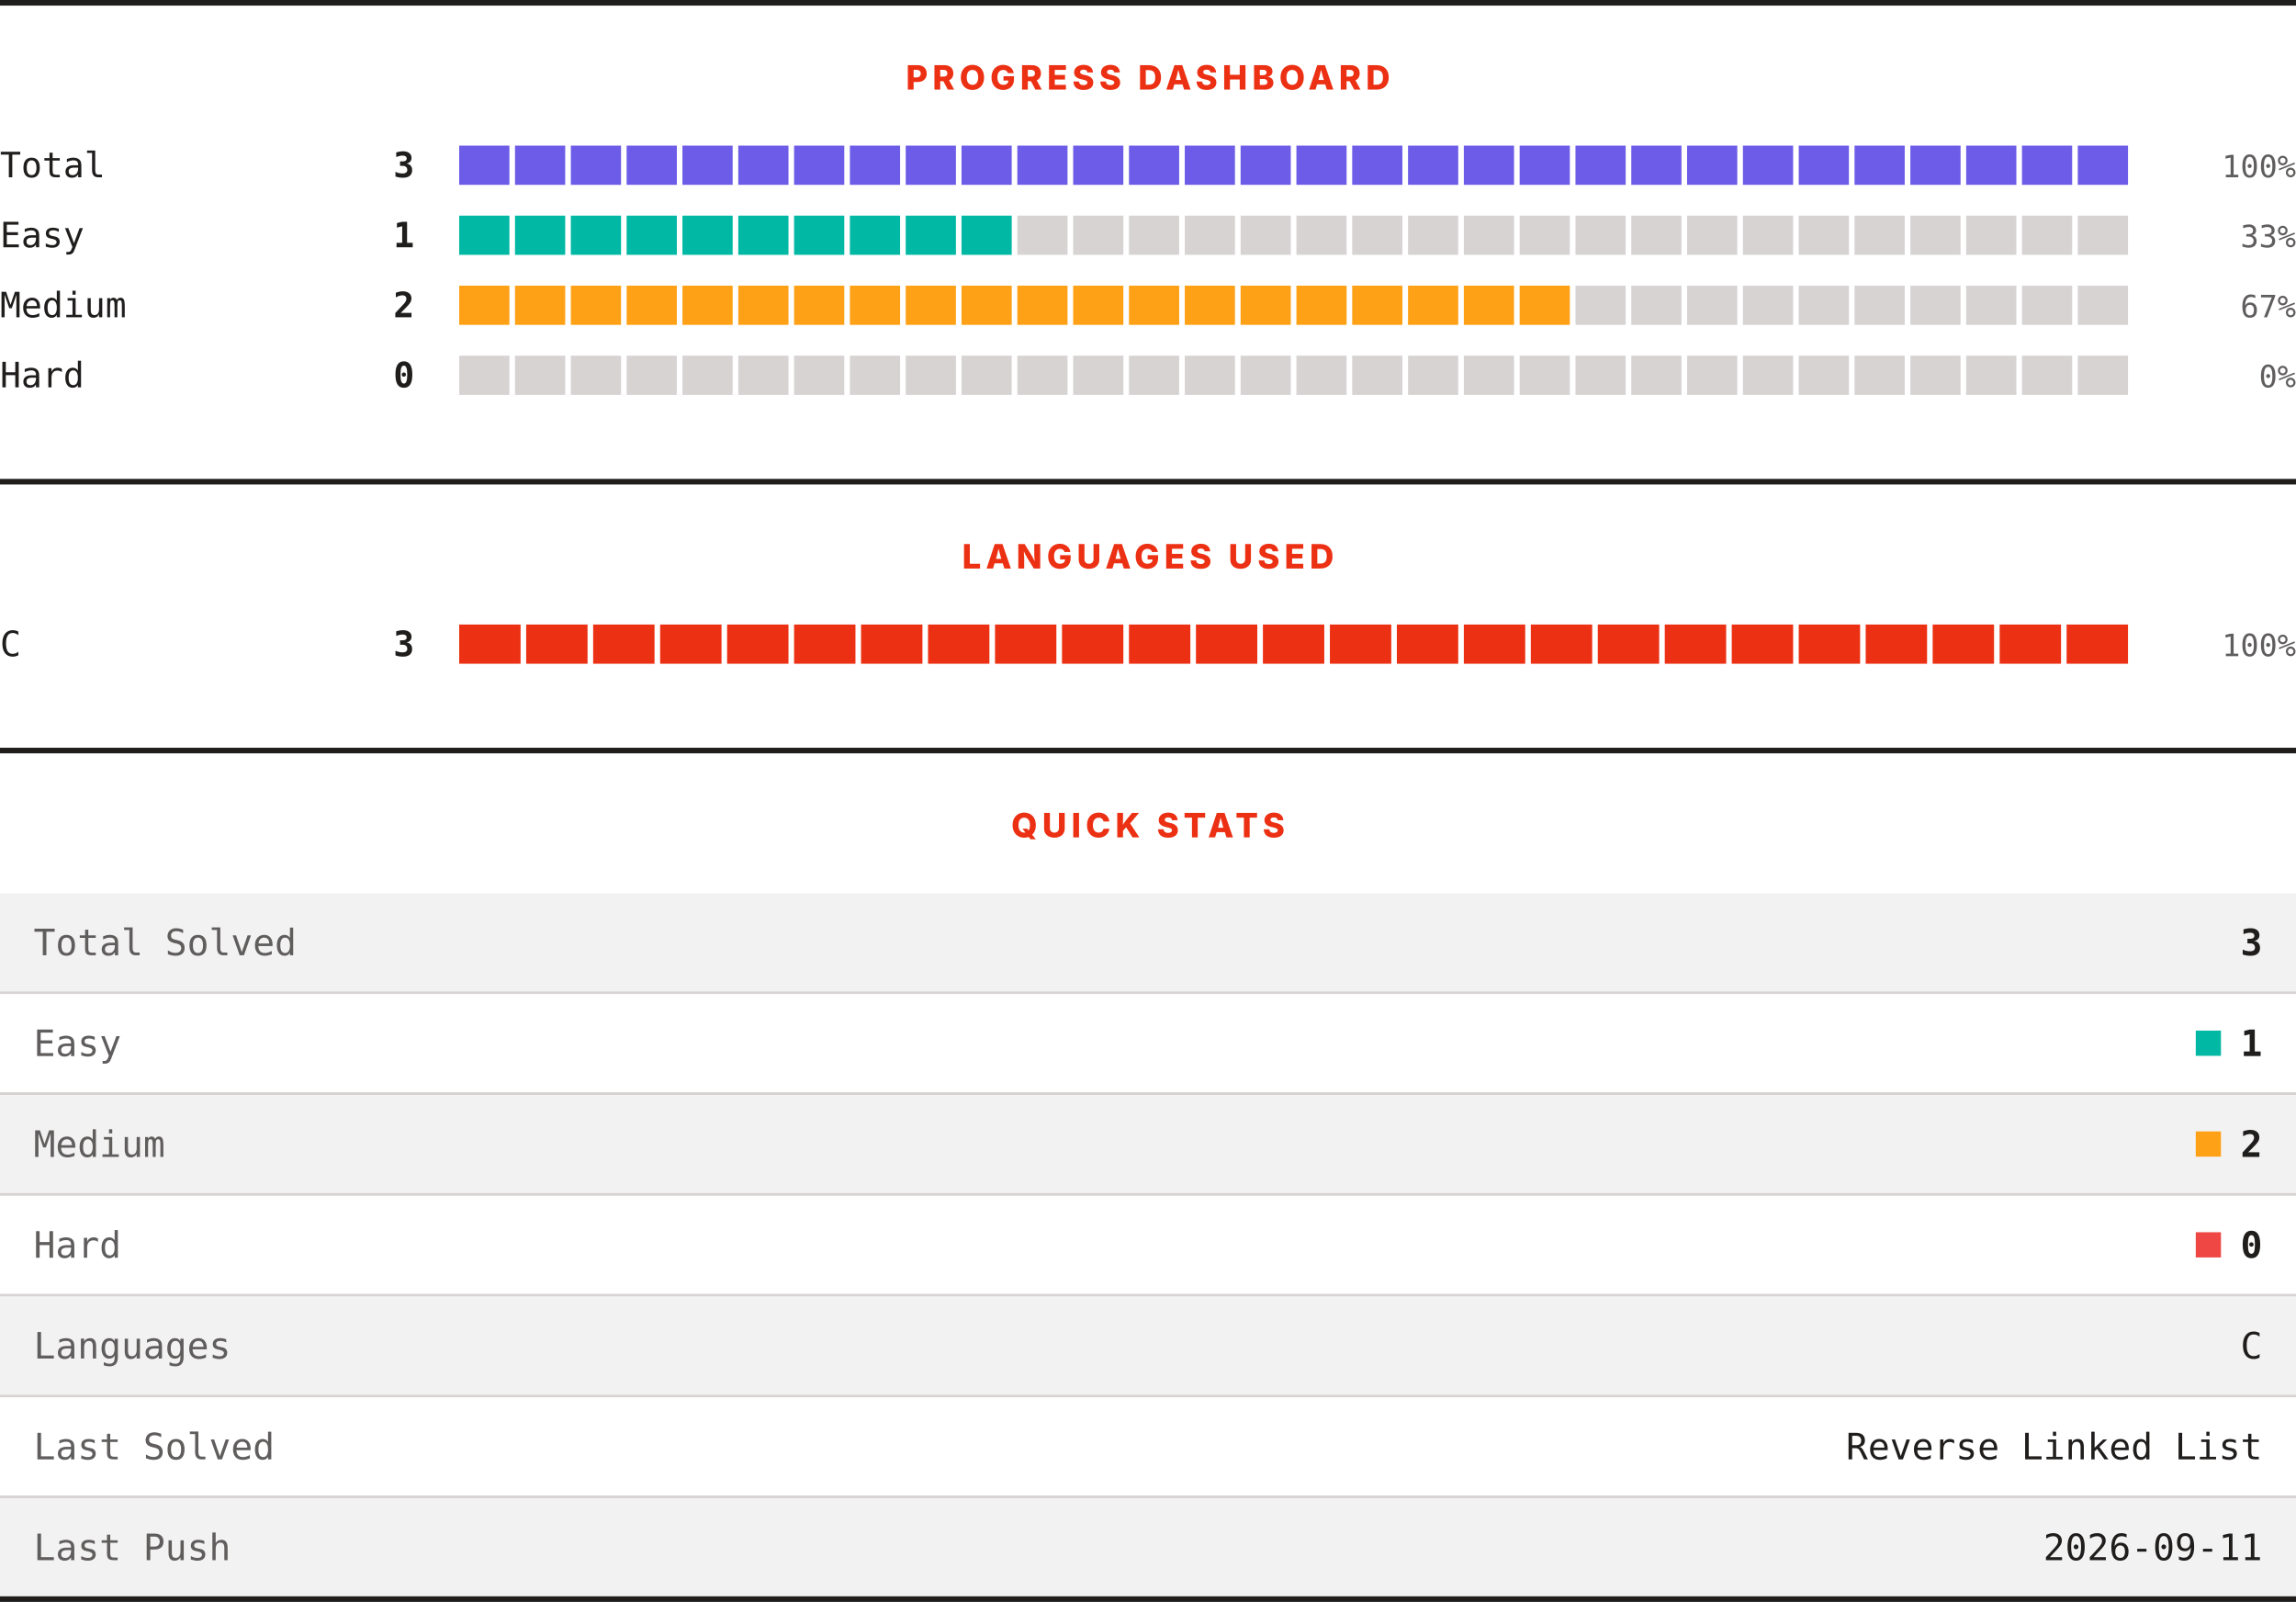
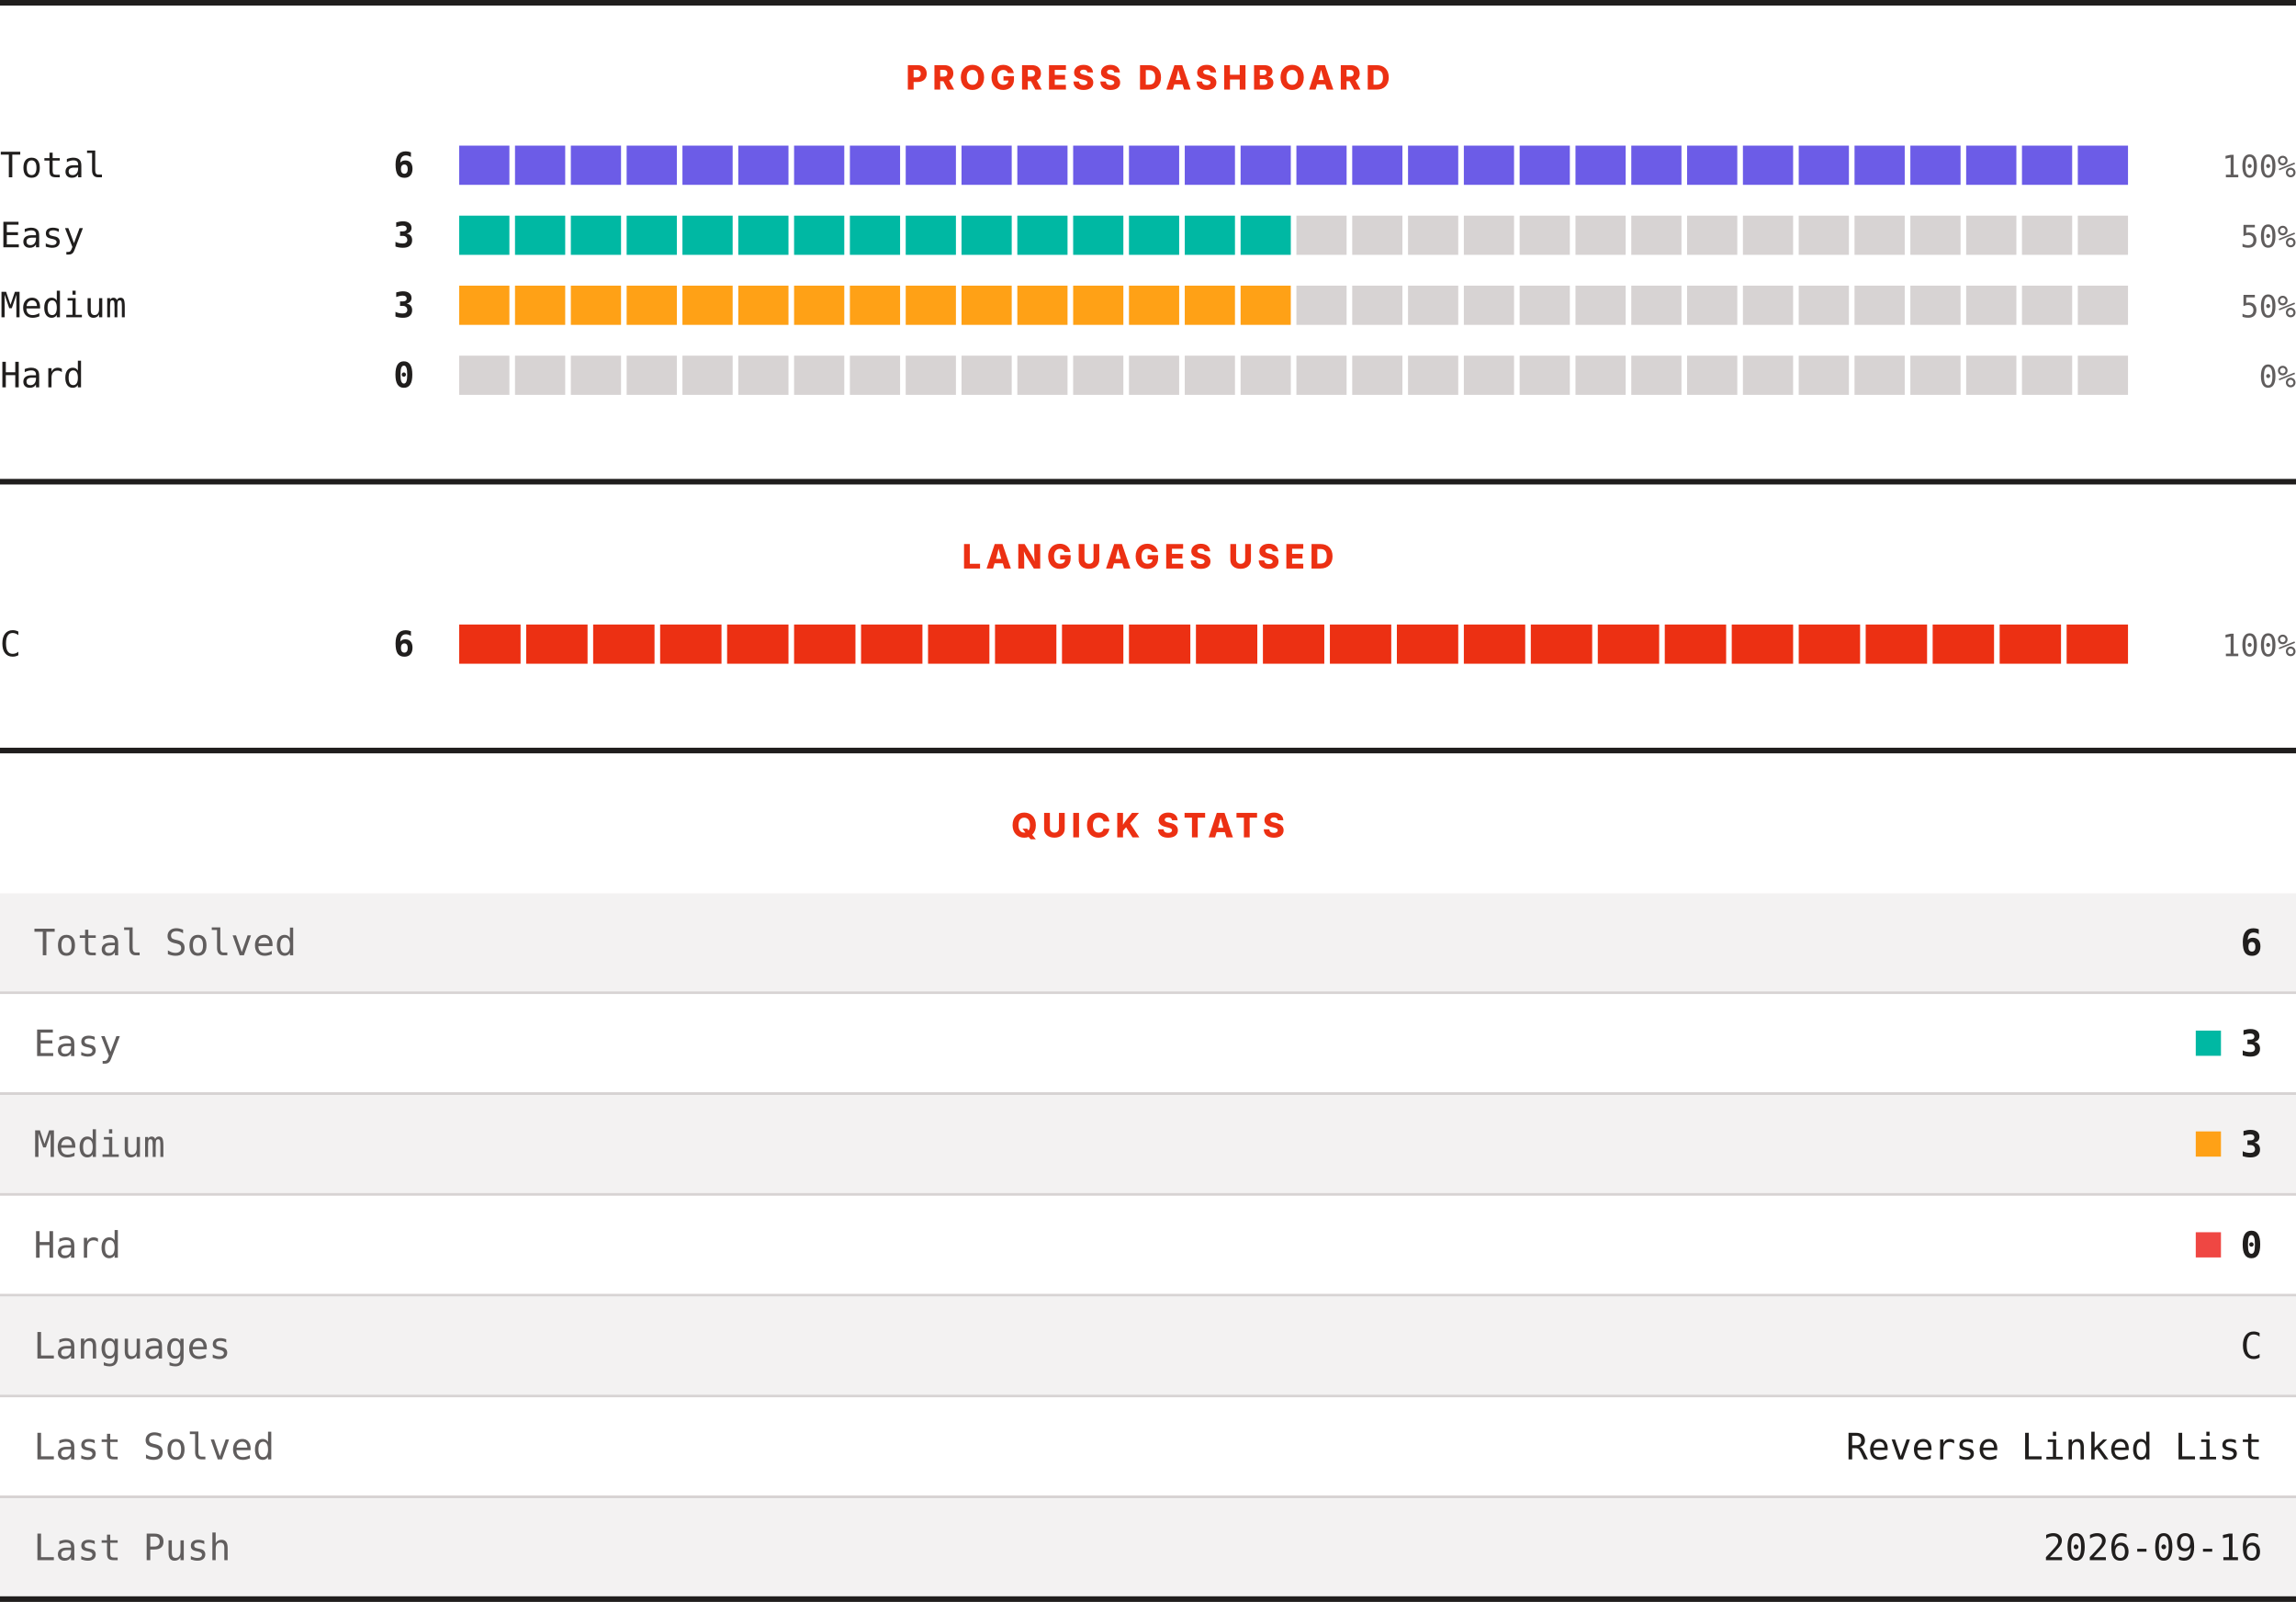
<svg xmlns="http://www.w3.org/2000/svg" width="820" height="572" viewBox="0 0 820 572" role="img" aria-label="LeetCode progress, languages and quick stats">
  <rect width="820" height="572" fill="#ffffff" />
  <rect x="0" y="0" width="820" height="2" fill="#201e1d" />
  <text x="410" y="32" text-anchor="middle" font-family="Archivo, system-ui, -apple-system, Segoe UI, sans-serif" font-size="12" font-weight="800" letter-spacing="1.68" fill="#ec3013">PROGRESS DASHBOARD</text>
  <text x="0" y="63.3" font-family="ui-monospace, SFMono-Regular, Menlo, Consolas, monospace" font-size="12.5" fill="#201e1d">Total</text>
-   <text x="148" y="63.3" text-anchor="end" font-family="ui-monospace, SFMono-Regular, Menlo, Consolas, monospace" font-size="12.5" font-weight="700" fill="#201e1d">3</text>
+   <text x="148" y="63.3" text-anchor="end" font-family="ui-monospace, SFMono-Regular, Menlo, Consolas, monospace" font-size="12.5" font-weight="700" fill="#201e1d">6</text>
  <rect x="164.00" y="52" width="17.93" height="14" fill="#6c5ce7" />
  <rect x="183.93" y="52" width="17.93" height="14" fill="#6c5ce7" />
  <rect x="203.87" y="52" width="17.93" height="14" fill="#6c5ce7" />
  <rect x="223.80" y="52" width="17.93" height="14" fill="#6c5ce7" />
  <rect x="243.73" y="52" width="17.93" height="14" fill="#6c5ce7" />
  <rect x="263.67" y="52" width="17.93" height="14" fill="#6c5ce7" />
  <rect x="283.60" y="52" width="17.93" height="14" fill="#6c5ce7" />
  <rect x="303.53" y="52" width="17.93" height="14" fill="#6c5ce7" />
  <rect x="323.47" y="52" width="17.93" height="14" fill="#6c5ce7" />
  <rect x="343.40" y="52" width="17.93" height="14" fill="#6c5ce7" />
  <rect x="363.33" y="52" width="17.93" height="14" fill="#6c5ce7" />
  <rect x="383.27" y="52" width="17.93" height="14" fill="#6c5ce7" />
  <rect x="403.20" y="52" width="17.93" height="14" fill="#6c5ce7" />
  <rect x="423.13" y="52" width="17.93" height="14" fill="#6c5ce7" />
  <rect x="443.07" y="52" width="17.93" height="14" fill="#6c5ce7" />
  <rect x="463.00" y="52" width="17.93" height="14" fill="#6c5ce7" />
  <rect x="482.93" y="52" width="17.93" height="14" fill="#6c5ce7" />
  <rect x="502.87" y="52" width="17.93" height="14" fill="#6c5ce7" />
  <rect x="522.80" y="52" width="17.93" height="14" fill="#6c5ce7" />
  <rect x="542.73" y="52" width="17.93" height="14" fill="#6c5ce7" />
  <rect x="562.67" y="52" width="17.93" height="14" fill="#6c5ce7" />
  <rect x="582.60" y="52" width="17.93" height="14" fill="#6c5ce7" />
  <rect x="602.53" y="52" width="17.93" height="14" fill="#6c5ce7" />
  <rect x="622.47" y="52" width="17.93" height="14" fill="#6c5ce7" />
  <rect x="642.40" y="52" width="17.93" height="14" fill="#6c5ce7" />
  <rect x="662.33" y="52" width="17.93" height="14" fill="#6c5ce7" />
  <rect x="682.27" y="52" width="17.93" height="14" fill="#6c5ce7" />
  <rect x="702.20" y="52" width="17.93" height="14" fill="#6c5ce7" />
  <rect x="722.13" y="52" width="17.93" height="14" fill="#6c5ce7" />
  <rect x="742.07" y="52" width="17.93" height="14" fill="#6c5ce7" />
  <text x="820" y="63.3" text-anchor="end" font-family="ui-monospace, SFMono-Regular, Menlo, Consolas, monospace" font-size="11" fill="#605d5d">100%</text>
  <text x="0" y="88.3" font-family="ui-monospace, SFMono-Regular, Menlo, Consolas, monospace" font-size="12.5" fill="#201e1d">Easy</text>
-   <text x="148" y="88.3" text-anchor="end" font-family="ui-monospace, SFMono-Regular, Menlo, Consolas, monospace" font-size="12.5" font-weight="700" fill="#201e1d">1</text>
+   <text x="148" y="88.3" text-anchor="end" font-family="ui-monospace, SFMono-Regular, Menlo, Consolas, monospace" font-size="12.5" font-weight="700" fill="#201e1d">3</text>
  <rect x="164.00" y="77" width="17.93" height="14" fill="#00b8a3" />
  <rect x="183.93" y="77" width="17.93" height="14" fill="#00b8a3" />
  <rect x="203.87" y="77" width="17.93" height="14" fill="#00b8a3" />
  <rect x="223.80" y="77" width="17.93" height="14" fill="#00b8a3" />
  <rect x="243.73" y="77" width="17.93" height="14" fill="#00b8a3" />
  <rect x="263.67" y="77" width="17.93" height="14" fill="#00b8a3" />
  <rect x="283.60" y="77" width="17.93" height="14" fill="#00b8a3" />
  <rect x="303.53" y="77" width="17.93" height="14" fill="#00b8a3" />
  <rect x="323.47" y="77" width="17.93" height="14" fill="#00b8a3" />
  <rect x="343.40" y="77" width="17.93" height="14" fill="#00b8a3" />
-   <rect x="363.33" y="77" width="17.93" height="14" fill="#d7d3d3" />
-   <rect x="383.27" y="77" width="17.93" height="14" fill="#d7d3d3" />
-   <rect x="403.20" y="77" width="17.93" height="14" fill="#d7d3d3" />
-   <rect x="423.13" y="77" width="17.93" height="14" fill="#d7d3d3" />
-   <rect x="443.07" y="77" width="17.93" height="14" fill="#d7d3d3" />
+   <rect x="363.33" y="77" width="17.93" height="14" fill="#00b8a3" />
+   <rect x="383.27" y="77" width="17.93" height="14" fill="#00b8a3" />
+   <rect x="403.20" y="77" width="17.93" height="14" fill="#00b8a3" />
+   <rect x="423.13" y="77" width="17.93" height="14" fill="#00b8a3" />
+   <rect x="443.07" y="77" width="17.93" height="14" fill="#00b8a3" />
  <rect x="463.00" y="77" width="17.93" height="14" fill="#d7d3d3" />
  <rect x="482.93" y="77" width="17.93" height="14" fill="#d7d3d3" />
  <rect x="502.87" y="77" width="17.93" height="14" fill="#d7d3d3" />
  <rect x="522.80" y="77" width="17.93" height="14" fill="#d7d3d3" />
  <rect x="542.73" y="77" width="17.93" height="14" fill="#d7d3d3" />
  <rect x="562.67" y="77" width="17.93" height="14" fill="#d7d3d3" />
  <rect x="582.60" y="77" width="17.93" height="14" fill="#d7d3d3" />
  <rect x="602.53" y="77" width="17.93" height="14" fill="#d7d3d3" />
  <rect x="622.47" y="77" width="17.93" height="14" fill="#d7d3d3" />
  <rect x="642.40" y="77" width="17.93" height="14" fill="#d7d3d3" />
  <rect x="662.33" y="77" width="17.93" height="14" fill="#d7d3d3" />
  <rect x="682.27" y="77" width="17.93" height="14" fill="#d7d3d3" />
  <rect x="702.20" y="77" width="17.93" height="14" fill="#d7d3d3" />
  <rect x="722.13" y="77" width="17.93" height="14" fill="#d7d3d3" />
  <rect x="742.07" y="77" width="17.93" height="14" fill="#d7d3d3" />
-   <text x="820" y="88.3" text-anchor="end" font-family="ui-monospace, SFMono-Regular, Menlo, Consolas, monospace" font-size="11" fill="#605d5d">33%</text>
+   <text x="820" y="88.3" text-anchor="end" font-family="ui-monospace, SFMono-Regular, Menlo, Consolas, monospace" font-size="11" fill="#605d5d">50%</text>
  <text x="0" y="113.3" font-family="ui-monospace, SFMono-Regular, Menlo, Consolas, monospace" font-size="12.5" fill="#201e1d">Medium</text>
-   <text x="148" y="113.3" text-anchor="end" font-family="ui-monospace, SFMono-Regular, Menlo, Consolas, monospace" font-size="12.5" font-weight="700" fill="#201e1d">2</text>
+   <text x="148" y="113.3" text-anchor="end" font-family="ui-monospace, SFMono-Regular, Menlo, Consolas, monospace" font-size="12.5" font-weight="700" fill="#201e1d">3</text>
  <rect x="164.00" y="102" width="17.93" height="14" fill="#ffa116" />
  <rect x="183.93" y="102" width="17.93" height="14" fill="#ffa116" />
  <rect x="203.87" y="102" width="17.93" height="14" fill="#ffa116" />
  <rect x="223.80" y="102" width="17.93" height="14" fill="#ffa116" />
  <rect x="243.73" y="102" width="17.93" height="14" fill="#ffa116" />
  <rect x="263.67" y="102" width="17.93" height="14" fill="#ffa116" />
  <rect x="283.60" y="102" width="17.93" height="14" fill="#ffa116" />
  <rect x="303.53" y="102" width="17.93" height="14" fill="#ffa116" />
  <rect x="323.47" y="102" width="17.93" height="14" fill="#ffa116" />
  <rect x="343.40" y="102" width="17.93" height="14" fill="#ffa116" />
  <rect x="363.33" y="102" width="17.93" height="14" fill="#ffa116" />
  <rect x="383.27" y="102" width="17.93" height="14" fill="#ffa116" />
  <rect x="403.20" y="102" width="17.93" height="14" fill="#ffa116" />
  <rect x="423.13" y="102" width="17.93" height="14" fill="#ffa116" />
  <rect x="443.07" y="102" width="17.93" height="14" fill="#ffa116" />
-   <rect x="463.00" y="102" width="17.93" height="14" fill="#ffa116" />
-   <rect x="482.93" y="102" width="17.93" height="14" fill="#ffa116" />
-   <rect x="502.87" y="102" width="17.93" height="14" fill="#ffa116" />
-   <rect x="522.80" y="102" width="17.93" height="14" fill="#ffa116" />
-   <rect x="542.73" y="102" width="17.93" height="14" fill="#ffa116" />
+   <rect x="463.00" y="102" width="17.93" height="14" fill="#d7d3d3" />
+   <rect x="482.93" y="102" width="17.93" height="14" fill="#d7d3d3" />
+   <rect x="502.87" y="102" width="17.93" height="14" fill="#d7d3d3" />
+   <rect x="522.80" y="102" width="17.93" height="14" fill="#d7d3d3" />
+   <rect x="542.73" y="102" width="17.93" height="14" fill="#d7d3d3" />
  <rect x="562.67" y="102" width="17.93" height="14" fill="#d7d3d3" />
  <rect x="582.60" y="102" width="17.93" height="14" fill="#d7d3d3" />
  <rect x="602.53" y="102" width="17.93" height="14" fill="#d7d3d3" />
  <rect x="622.47" y="102" width="17.93" height="14" fill="#d7d3d3" />
  <rect x="642.40" y="102" width="17.93" height="14" fill="#d7d3d3" />
  <rect x="662.33" y="102" width="17.93" height="14" fill="#d7d3d3" />
  <rect x="682.27" y="102" width="17.93" height="14" fill="#d7d3d3" />
  <rect x="702.20" y="102" width="17.93" height="14" fill="#d7d3d3" />
  <rect x="722.13" y="102" width="17.93" height="14" fill="#d7d3d3" />
  <rect x="742.07" y="102" width="17.93" height="14" fill="#d7d3d3" />
-   <text x="820" y="113.3" text-anchor="end" font-family="ui-monospace, SFMono-Regular, Menlo, Consolas, monospace" font-size="11" fill="#605d5d">67%</text>
+   <text x="820" y="113.3" text-anchor="end" font-family="ui-monospace, SFMono-Regular, Menlo, Consolas, monospace" font-size="11" fill="#605d5d">50%</text>
  <text x="0" y="138.3" font-family="ui-monospace, SFMono-Regular, Menlo, Consolas, monospace" font-size="12.5" fill="#201e1d">Hard</text>
  <text x="148" y="138.3" text-anchor="end" font-family="ui-monospace, SFMono-Regular, Menlo, Consolas, monospace" font-size="12.5" font-weight="700" fill="#201e1d">0</text>
  <rect x="164.00" y="127" width="17.93" height="14" fill="#d7d3d3" />
  <rect x="183.93" y="127" width="17.93" height="14" fill="#d7d3d3" />
  <rect x="203.87" y="127" width="17.93" height="14" fill="#d7d3d3" />
  <rect x="223.80" y="127" width="17.93" height="14" fill="#d7d3d3" />
  <rect x="243.73" y="127" width="17.93" height="14" fill="#d7d3d3" />
  <rect x="263.67" y="127" width="17.93" height="14" fill="#d7d3d3" />
  <rect x="283.60" y="127" width="17.93" height="14" fill="#d7d3d3" />
  <rect x="303.53" y="127" width="17.93" height="14" fill="#d7d3d3" />
  <rect x="323.47" y="127" width="17.93" height="14" fill="#d7d3d3" />
  <rect x="343.40" y="127" width="17.93" height="14" fill="#d7d3d3" />
  <rect x="363.33" y="127" width="17.93" height="14" fill="#d7d3d3" />
  <rect x="383.27" y="127" width="17.93" height="14" fill="#d7d3d3" />
  <rect x="403.20" y="127" width="17.93" height="14" fill="#d7d3d3" />
  <rect x="423.13" y="127" width="17.93" height="14" fill="#d7d3d3" />
  <rect x="443.07" y="127" width="17.93" height="14" fill="#d7d3d3" />
  <rect x="463.00" y="127" width="17.93" height="14" fill="#d7d3d3" />
  <rect x="482.93" y="127" width="17.93" height="14" fill="#d7d3d3" />
  <rect x="502.87" y="127" width="17.93" height="14" fill="#d7d3d3" />
  <rect x="522.80" y="127" width="17.93" height="14" fill="#d7d3d3" />
  <rect x="542.73" y="127" width="17.93" height="14" fill="#d7d3d3" />
  <rect x="562.67" y="127" width="17.93" height="14" fill="#d7d3d3" />
  <rect x="582.60" y="127" width="17.93" height="14" fill="#d7d3d3" />
  <rect x="602.53" y="127" width="17.93" height="14" fill="#d7d3d3" />
  <rect x="622.47" y="127" width="17.93" height="14" fill="#d7d3d3" />
  <rect x="642.40" y="127" width="17.93" height="14" fill="#d7d3d3" />
  <rect x="662.33" y="127" width="17.93" height="14" fill="#d7d3d3" />
  <rect x="682.27" y="127" width="17.93" height="14" fill="#d7d3d3" />
  <rect x="702.20" y="127" width="17.93" height="14" fill="#d7d3d3" />
  <rect x="722.13" y="127" width="17.93" height="14" fill="#d7d3d3" />
  <rect x="742.07" y="127" width="17.93" height="14" fill="#d7d3d3" />
  <text x="820" y="138.3" text-anchor="end" font-family="ui-monospace, SFMono-Regular, Menlo, Consolas, monospace" font-size="11" fill="#605d5d">0%</text>
  <rect x="0" y="171" width="820" height="2" fill="#201e1d" />
  <text x="410" y="203" text-anchor="middle" font-family="Archivo, system-ui, -apple-system, Segoe UI, sans-serif" font-size="12" font-weight="800" letter-spacing="1.68" fill="#ec3013">LANGUAGES USED</text>
  <text x="0" y="234.3" font-family="ui-monospace, SFMono-Regular, Menlo, Consolas, monospace" font-size="12.5" fill="#201e1d">C</text>
-   <text x="148" y="234.3" text-anchor="end" font-family="ui-monospace, SFMono-Regular, Menlo, Consolas, monospace" font-size="12.5" font-weight="700" fill="#201e1d">3</text>
+   <text x="148" y="234.3" text-anchor="end" font-family="ui-monospace, SFMono-Regular, Menlo, Consolas, monospace" font-size="12.5" font-weight="700" fill="#201e1d">6</text>
  <rect x="164.00" y="223" width="21.92" height="14" fill="#ec3013" />
  <rect x="187.92" y="223" width="21.92" height="14" fill="#ec3013" />
  <rect x="211.84" y="223" width="21.92" height="14" fill="#ec3013" />
  <rect x="235.76" y="223" width="21.92" height="14" fill="#ec3013" />
  <rect x="259.68" y="223" width="21.92" height="14" fill="#ec3013" />
  <rect x="283.60" y="223" width="21.92" height="14" fill="#ec3013" />
  <rect x="307.52" y="223" width="21.92" height="14" fill="#ec3013" />
  <rect x="331.44" y="223" width="21.92" height="14" fill="#ec3013" />
  <rect x="355.36" y="223" width="21.92" height="14" fill="#ec3013" />
  <rect x="379.28" y="223" width="21.92" height="14" fill="#ec3013" />
  <rect x="403.20" y="223" width="21.92" height="14" fill="#ec3013" />
  <rect x="427.12" y="223" width="21.92" height="14" fill="#ec3013" />
  <rect x="451.04" y="223" width="21.92" height="14" fill="#ec3013" />
  <rect x="474.96" y="223" width="21.92" height="14" fill="#ec3013" />
  <rect x="498.88" y="223" width="21.92" height="14" fill="#ec3013" />
  <rect x="522.80" y="223" width="21.92" height="14" fill="#ec3013" />
  <rect x="546.72" y="223" width="21.92" height="14" fill="#ec3013" />
  <rect x="570.64" y="223" width="21.92" height="14" fill="#ec3013" />
  <rect x="594.56" y="223" width="21.92" height="14" fill="#ec3013" />
  <rect x="618.48" y="223" width="21.92" height="14" fill="#ec3013" />
  <rect x="642.40" y="223" width="21.92" height="14" fill="#ec3013" />
  <rect x="666.32" y="223" width="21.92" height="14" fill="#ec3013" />
  <rect x="690.24" y="223" width="21.92" height="14" fill="#ec3013" />
  <rect x="714.16" y="223" width="21.92" height="14" fill="#ec3013" />
  <rect x="738.08" y="223" width="21.92" height="14" fill="#ec3013" />
  <text x="820" y="234.3" text-anchor="end" font-family="ui-monospace, SFMono-Regular, Menlo, Consolas, monospace" font-size="11" fill="#605d5d">100%</text>
  <rect x="0" y="267" width="820" height="2" fill="#201e1d" />
  <text x="410" y="299" text-anchor="middle" font-family="Archivo, system-ui, -apple-system, Segoe UI, sans-serif" font-size="12" font-weight="800" letter-spacing="1.68" fill="#ec3013">QUICK STATS</text>
  <rect x="0" y="319" width="820" height="35" fill="#f3f2f2" />
  <text x="12" y="341.1" font-family="ui-monospace, SFMono-Regular, Menlo, Consolas, monospace" font-size="13" fill="#605d5d">Total Solved</text>
-   <text x="808" y="341.1" text-anchor="end" font-family="ui-monospace, SFMono-Regular, Menlo, Consolas, monospace" font-size="13" font-weight="700" fill="#201e1d">3</text>
+   <text x="808" y="341.1" text-anchor="end" font-family="ui-monospace, SFMono-Regular, Menlo, Consolas, monospace" font-size="13" font-weight="700" fill="#201e1d">6</text>
  <rect x="0" y="354" width="820" height="1" fill="#d7d3d3" />
  <rect x="0" y="355" width="820" height="35" fill="#ffffff" />
  <text x="12" y="377.1" font-family="ui-monospace, SFMono-Regular, Menlo, Consolas, monospace" font-size="13" fill="#605d5d">Easy</text>
  <rect x="784.2" y="368" width="9" height="9" fill="#00b8a3" />
-   <text x="808" y="377.1" text-anchor="end" font-family="ui-monospace, SFMono-Regular, Menlo, Consolas, monospace" font-size="13" font-weight="700" fill="#201e1d">1</text>
+   <text x="808" y="377.1" text-anchor="end" font-family="ui-monospace, SFMono-Regular, Menlo, Consolas, monospace" font-size="13" font-weight="700" fill="#201e1d">3</text>
  <rect x="0" y="390" width="820" height="1" fill="#d7d3d3" />
  <rect x="0" y="391" width="820" height="35" fill="#f3f2f2" />
  <text x="12" y="413.1" font-family="ui-monospace, SFMono-Regular, Menlo, Consolas, monospace" font-size="13" fill="#605d5d">Medium</text>
  <rect x="784.2" y="404" width="9" height="9" fill="#ffa116" />
-   <text x="808" y="413.1" text-anchor="end" font-family="ui-monospace, SFMono-Regular, Menlo, Consolas, monospace" font-size="13" font-weight="700" fill="#201e1d">2</text>
+   <text x="808" y="413.1" text-anchor="end" font-family="ui-monospace, SFMono-Regular, Menlo, Consolas, monospace" font-size="13" font-weight="700" fill="#201e1d">3</text>
  <rect x="0" y="426" width="820" height="1" fill="#d7d3d3" />
  <rect x="0" y="427" width="820" height="35" fill="#ffffff" />
  <text x="12" y="449.1" font-family="ui-monospace, SFMono-Regular, Menlo, Consolas, monospace" font-size="13" fill="#605d5d">Hard</text>
  <rect x="784.2" y="440" width="9" height="9" fill="#ef4743" />
  <text x="808" y="449.1" text-anchor="end" font-family="ui-monospace, SFMono-Regular, Menlo, Consolas, monospace" font-size="13" font-weight="700" fill="#201e1d">0</text>
  <rect x="0" y="462" width="820" height="1" fill="#d7d3d3" />
  <rect x="0" y="463" width="820" height="35" fill="#f3f2f2" />
  <text x="12" y="485.1" font-family="ui-monospace, SFMono-Regular, Menlo, Consolas, monospace" font-size="13" fill="#605d5d">Languages</text>
  <text x="808" y="485.1" text-anchor="end" font-family="ui-monospace, SFMono-Regular, Menlo, Consolas, monospace" font-size="13" fill="#201e1d">C</text>
  <rect x="0" y="498" width="820" height="1" fill="#d7d3d3" />
  <rect x="0" y="499" width="820" height="35" fill="#ffffff" />
  <text x="12" y="521.1" font-family="ui-monospace, SFMono-Regular, Menlo, Consolas, monospace" font-size="13" fill="#605d5d">Last Solved</text>
  <text x="808" y="521.1" text-anchor="end" font-family="ui-monospace, SFMono-Regular, Menlo, Consolas, monospace" font-size="13" fill="#201e1d">Reverse Linked List</text>
  <rect x="0" y="534" width="820" height="1" fill="#d7d3d3" />
  <rect x="0" y="535" width="820" height="35" fill="#f3f2f2" />
  <text x="12" y="557.1" font-family="ui-monospace, SFMono-Regular, Menlo, Consolas, monospace" font-size="13" fill="#605d5d">Last Push</text>
-   <text x="808" y="557.1" text-anchor="end" font-family="ui-monospace, SFMono-Regular, Menlo, Consolas, monospace" font-size="13" fill="#201e1d">2026-09-11</text>
+   <text x="808" y="557.1" text-anchor="end" font-family="ui-monospace, SFMono-Regular, Menlo, Consolas, monospace" font-size="13" fill="#201e1d">2026-09-16</text>
  <rect x="0" y="570" width="820" height="2" fill="#201e1d" />
</svg>
